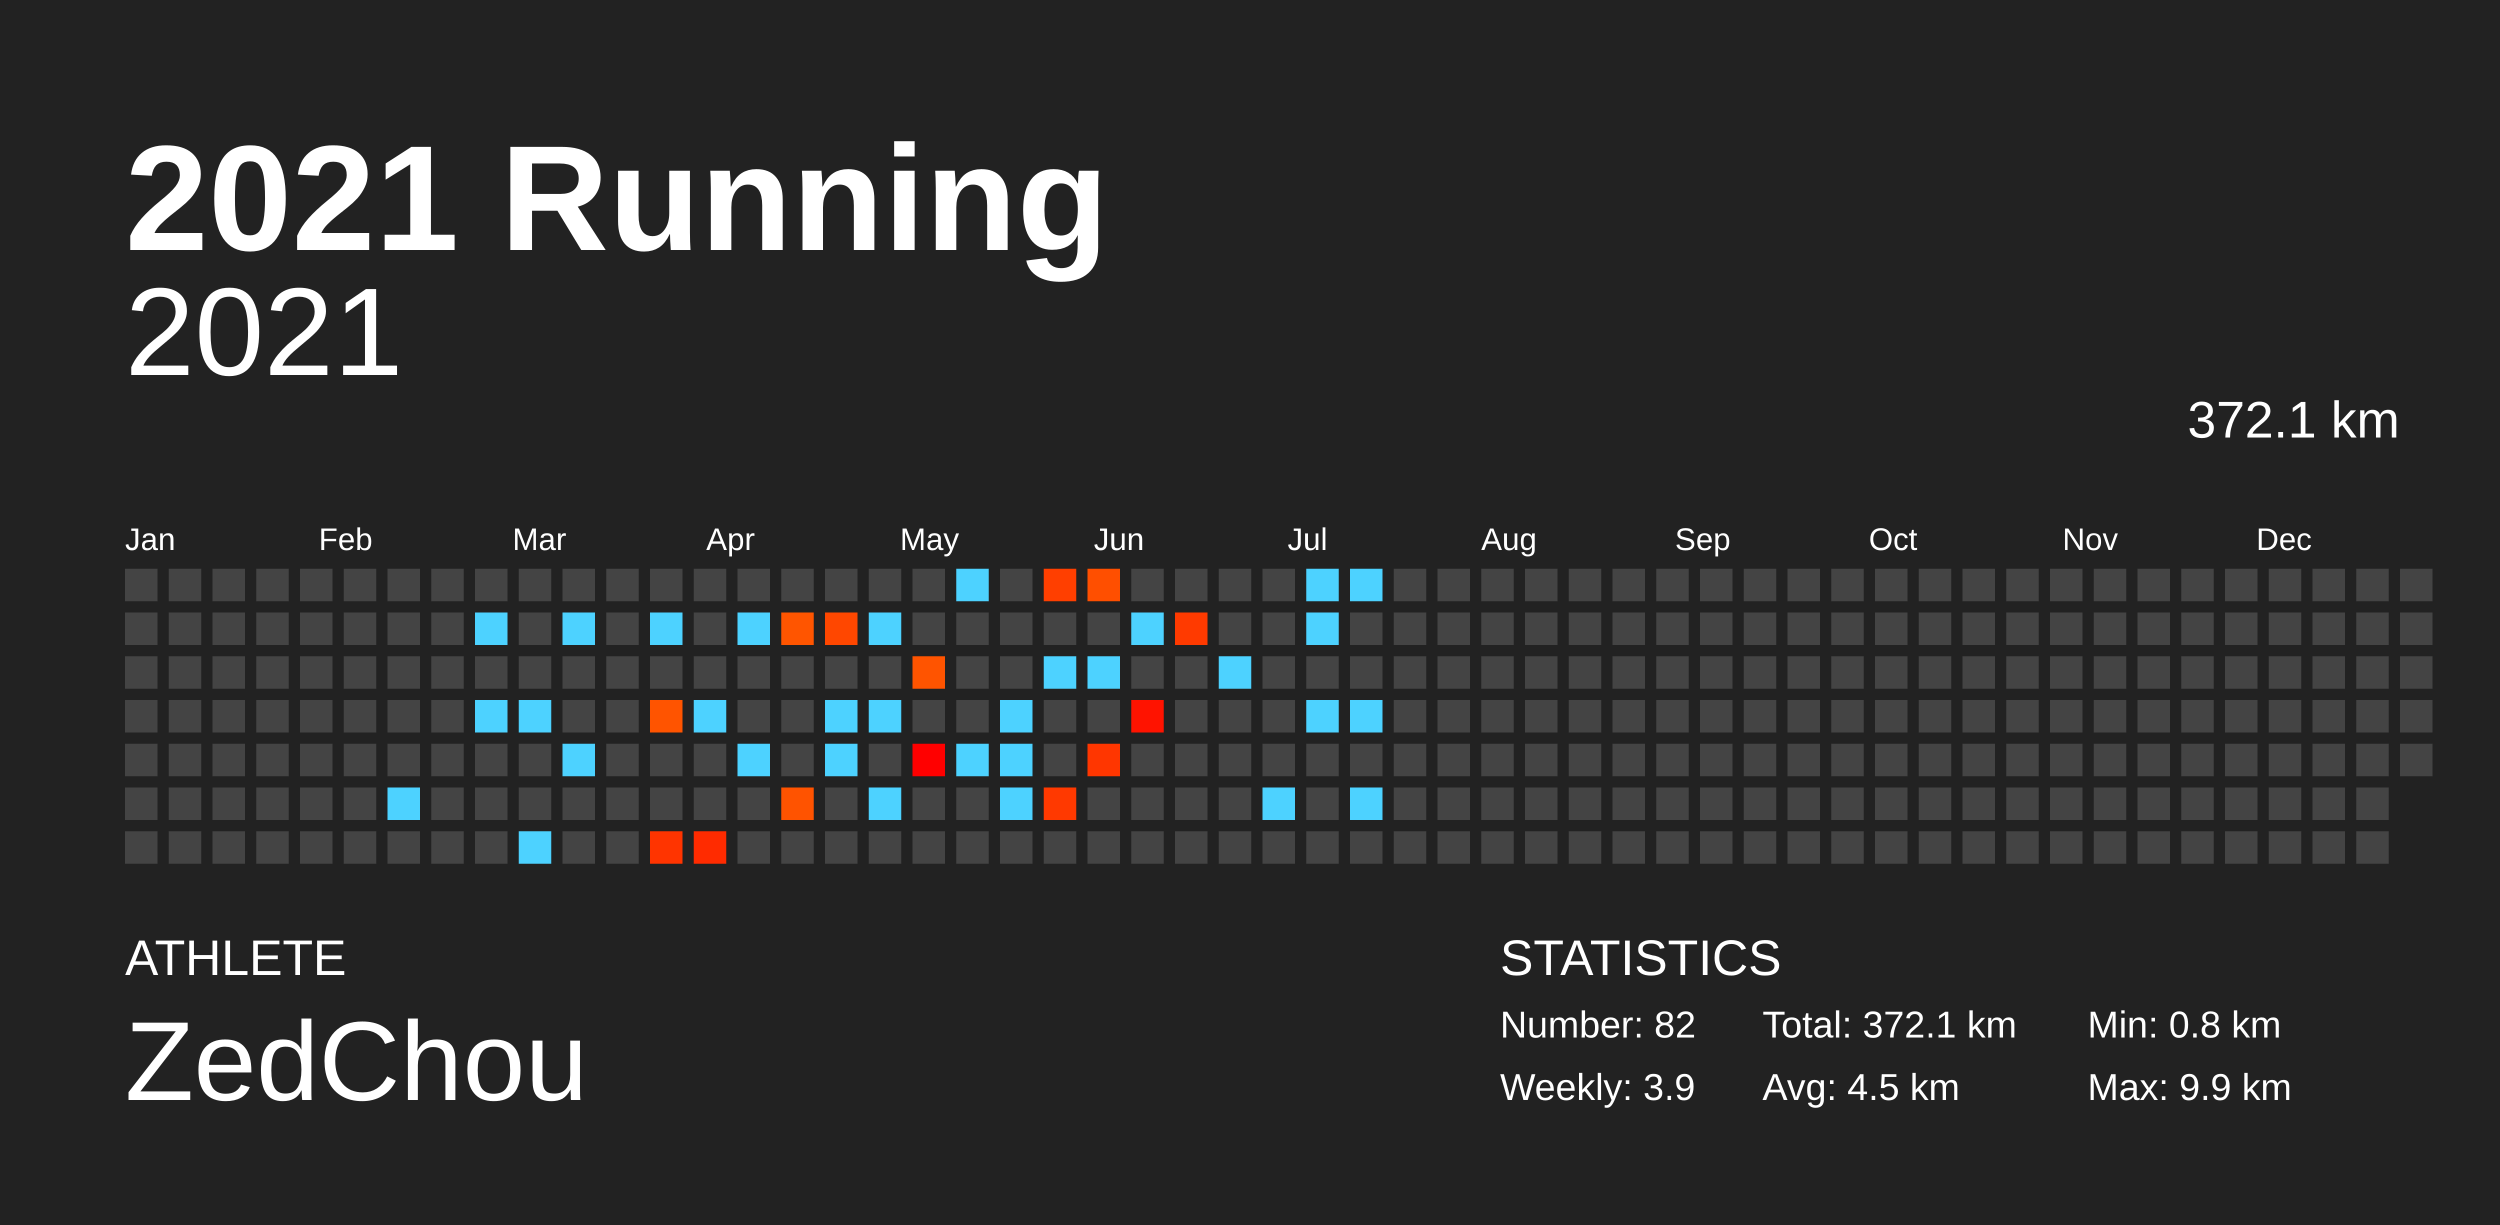
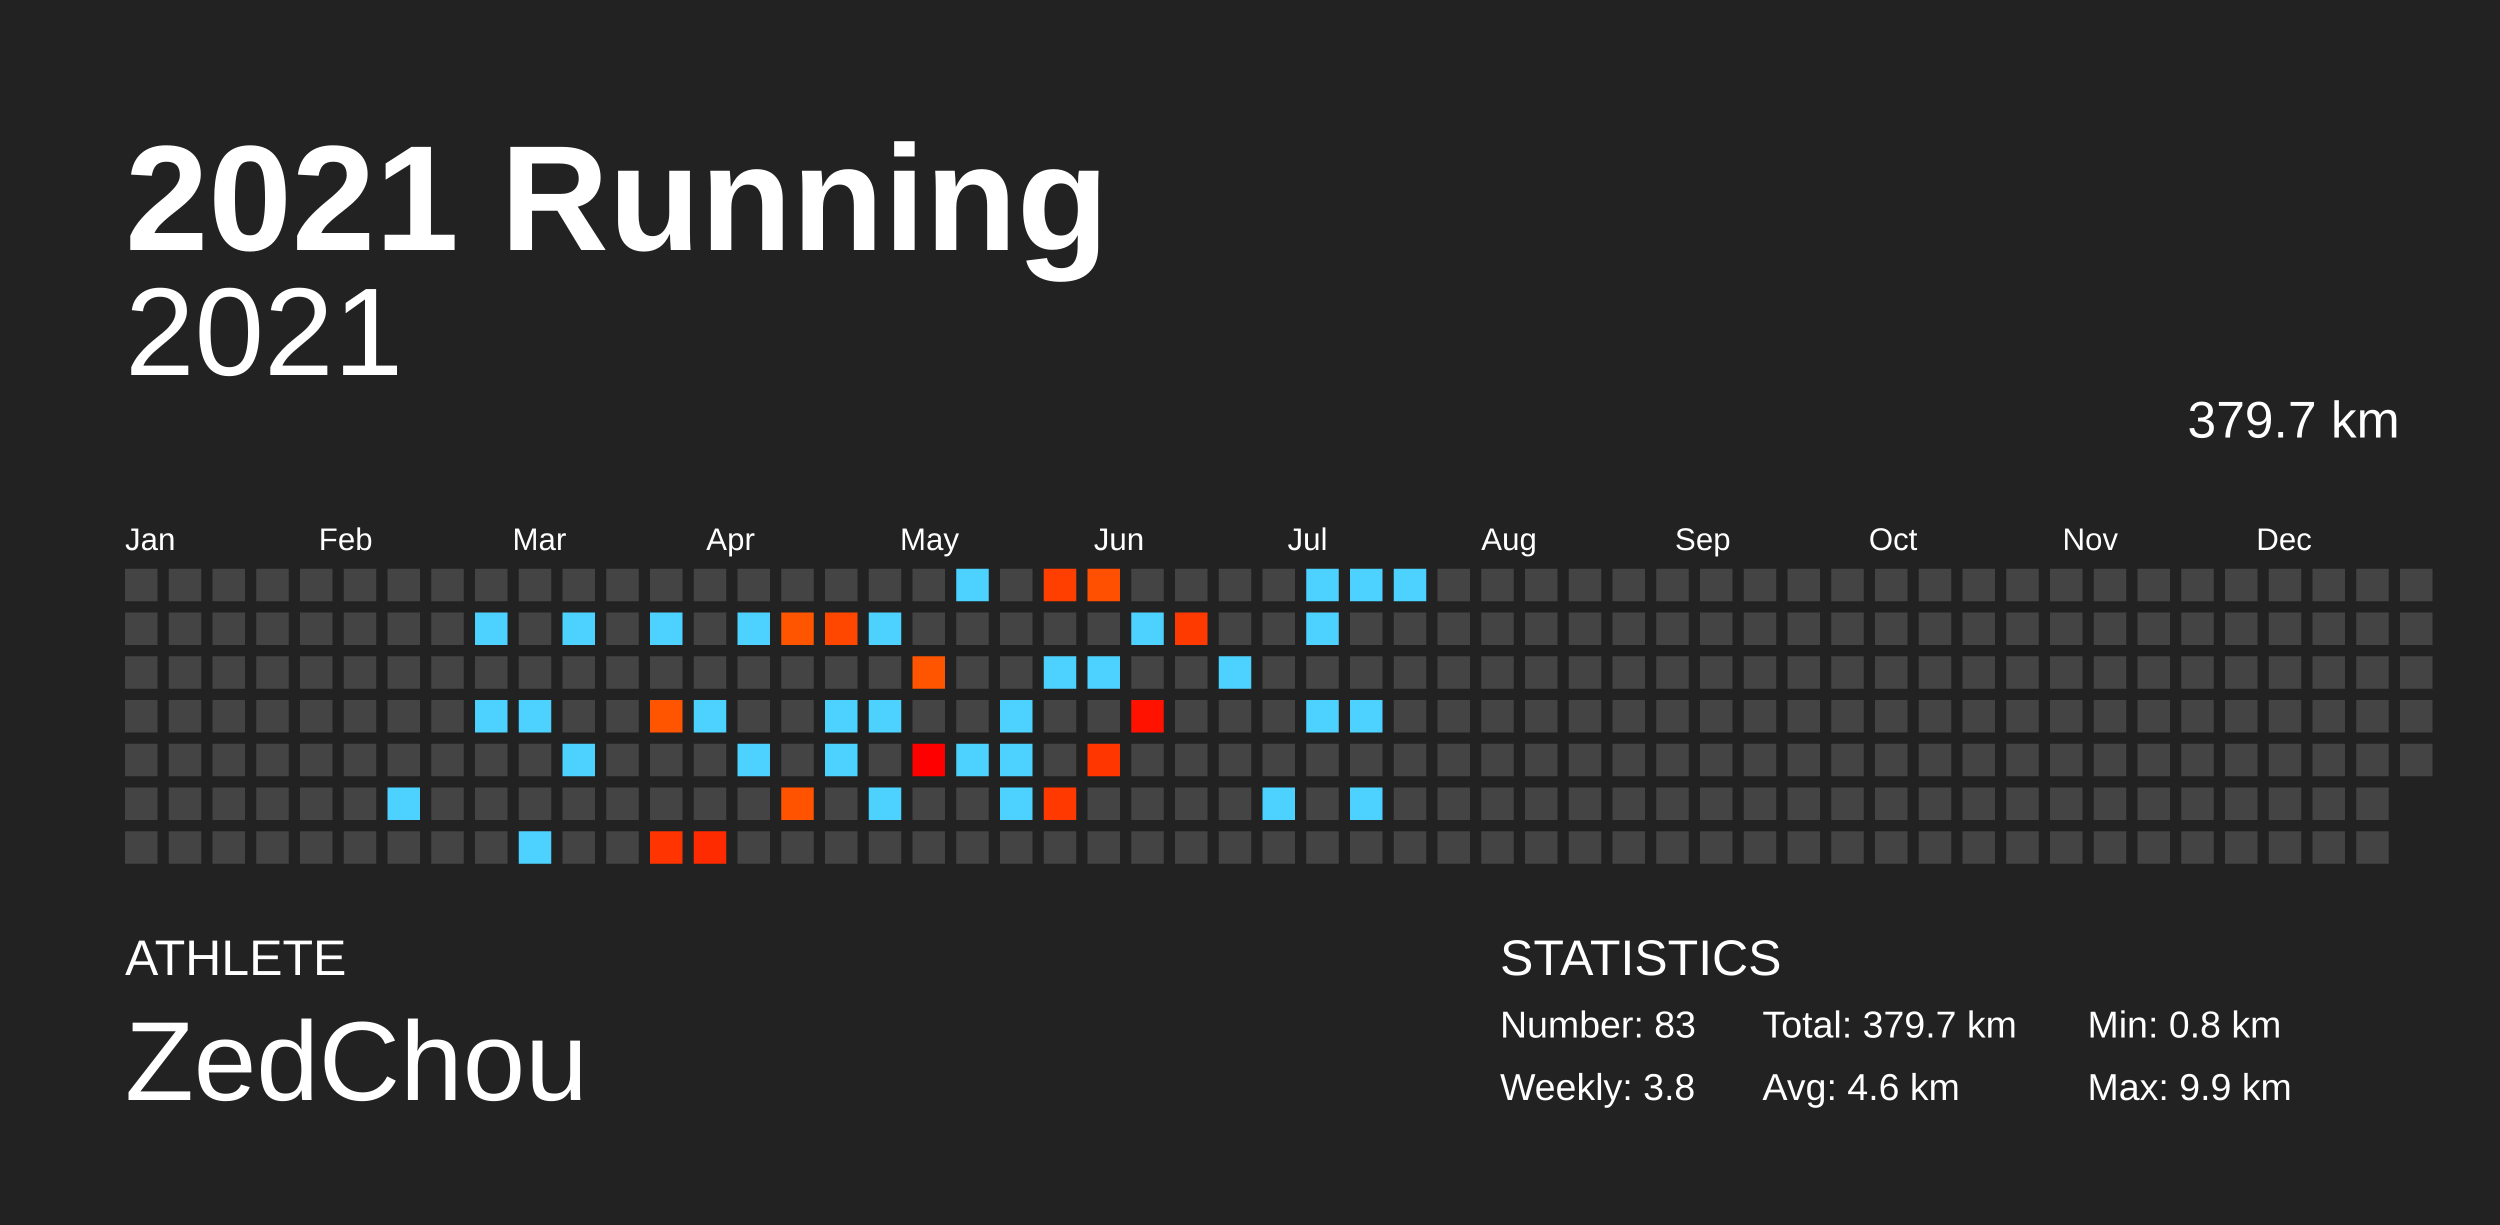
<svg xmlns="http://www.w3.org/2000/svg" baseProfile="full" height="98mm" version="1.1" viewBox="0,0,200,98" width="200mm">
  <defs />
  <rect fill="#222222" height="98" width="200" x="0" y="0" />
  <text fill="#FFFFFF" style="font-size:12px; font-family:Arial; font-weight:bold;" x="10" y="20">2021 Running</text>
  <text fill="#FFFFFF" style="font-size:4px; font-family:Arial" x="10" y="78">ATHLETE</text>
  <text fill="#FFFFFF" style="font-size:9px; font-family:Arial" x="10" y="88">ZedChou</text>
  <text fill="#FFFFFF" style="font-size:4px; font-family:Arial" x="120" y="78">STATISTICS</text>
-   <text fill="#FFFFFF" style="font-size:3px; font-family:Arial" x="120" y="83">Number: 82</text>
-   <text fill="#FFFFFF" style="font-size:3px; font-family:Arial" x="120" y="88">Weekly: 3.9</text>
-   <text fill="#FFFFFF" style="font-size:3px; font-family:Arial" x="141" y="83">Total: 372.1 km</text>
-   <text fill="#FFFFFF" style="font-size:3px; font-family:Arial" x="141" y="88">Avg: 4.5 km</text>
+   <text fill="#FFFFFF" style="font-size:3px; font-family:Arial" x="120" y="83">Number: 83</text>
+   <text fill="#FFFFFF" style="font-size:3px; font-family:Arial" x="120" y="88">Weekly: 3.8</text>
+   <text fill="#FFFFFF" style="font-size:3px; font-family:Arial" x="141" y="83">Total: 379.7 km</text>
+   <text fill="#FFFFFF" style="font-size:3px; font-family:Arial" x="141" y="88">Avg: 4.6 km</text>
  <text fill="#FFFFFF" style="font-size:3px; font-family:Arial" x="167" y="83">Min: 0.8 km</text>
  <text fill="#FFFFFF" style="font-size:3px; font-family:Arial" x="167" y="88">Max: 9.9 km</text>
  <text alignment-baseline="hanging" fill="#FFFFFF" style="font-size:10.0px; font-family:Arial;" x="10" y="30">2021</text>
-   <text alignment-baseline="hanging" fill="#FFFFFF" style="font-size:4.125px; font-family:Arial;" x="175" y="35">372.1 km</text>
+   <text alignment-baseline="hanging" fill="#FFFFFF" style="font-size:4.125px; font-family:Arial;" x="175" y="35">379.7 km</text>
  <text fill="#FFFFFF" style="font-size:2.5px; font-family:Arial" x="10.0" y="44">Jan</text>
  <text fill="#FFFFFF" style="font-size:2.5px; font-family:Arial" x="25.5" y="44">Feb</text>
  <text fill="#FFFFFF" style="font-size:2.5px; font-family:Arial" x="41.0" y="44">Mar</text>
  <text fill="#FFFFFF" style="font-size:2.5px; font-family:Arial" x="56.5" y="44">Apr</text>
  <text fill="#FFFFFF" style="font-size:2.5px; font-family:Arial" x="72.0" y="44">May</text>
  <text fill="#FFFFFF" style="font-size:2.5px; font-family:Arial" x="87.5" y="44">Jun</text>
  <text fill="#FFFFFF" style="font-size:2.5px; font-family:Arial" x="103.0" y="44">Jul</text>
  <text fill="#FFFFFF" style="font-size:2.5px; font-family:Arial" x="118.5" y="44">Aug</text>
  <text fill="#FFFFFF" style="font-size:2.5px; font-family:Arial" x="134.0" y="44">Sep</text>
  <text fill="#FFFFFF" style="font-size:2.5px; font-family:Arial" x="149.5" y="44">Oct</text>
  <text fill="#FFFFFF" style="font-size:2.5px; font-family:Arial" x="165.0" y="44">Nov</text>
  <text fill="#FFFFFF" style="font-size:2.5px; font-family:Arial" x="180.5" y="44">Dec</text>
  <rect fill="#444444" height="2.6" width="2.6" x="10.0" y="45.5" />
  <rect fill="#444444" height="2.6" width="2.6" x="10.0" y="49.0" />
  <rect fill="#444444" height="2.6" width="2.6" x="10.0" y="52.5" />
  <rect fill="#444444" height="2.6" width="2.6" x="10.0" y="56.0" />
  <rect fill="#444444" height="2.6" width="2.6" x="10.0" y="59.5" />
  <rect fill="#444444" height="2.6" width="2.6" x="10.0" y="63.0" />
  <rect fill="#444444" height="2.6" width="2.6" x="10.0" y="66.5" />
  <rect fill="#444444" height="2.6" width="2.6" x="13.5" y="45.5" />
  <rect fill="#444444" height="2.6" width="2.6" x="13.5" y="49.0" />
  <rect fill="#444444" height="2.6" width="2.6" x="13.5" y="52.5" />
  <rect fill="#444444" height="2.6" width="2.6" x="13.5" y="56.0" />
  <rect fill="#444444" height="2.6" width="2.6" x="13.5" y="59.5" />
  <rect fill="#444444" height="2.6" width="2.6" x="13.5" y="63.0" />
  <rect fill="#444444" height="2.6" width="2.6" x="13.5" y="66.5" />
  <rect fill="#444444" height="2.6" width="2.6" x="17.0" y="45.5" />
  <rect fill="#444444" height="2.6" width="2.6" x="17.0" y="49.0" />
  <rect fill="#444444" height="2.6" width="2.6" x="17.0" y="52.5" />
  <rect fill="#444444" height="2.6" width="2.6" x="17.0" y="56.0" />
  <rect fill="#444444" height="2.6" width="2.6" x="17.0" y="59.5" />
  <rect fill="#444444" height="2.6" width="2.6" x="17.0" y="63.0" />
  <rect fill="#444444" height="2.6" width="2.6" x="17.0" y="66.5" />
  <rect fill="#444444" height="2.6" width="2.6" x="20.5" y="45.5" />
  <rect fill="#444444" height="2.6" width="2.6" x="20.5" y="49.0" />
  <rect fill="#444444" height="2.6" width="2.6" x="20.5" y="52.5" />
  <rect fill="#444444" height="2.6" width="2.6" x="20.5" y="56.0" />
  <rect fill="#444444" height="2.6" width="2.6" x="20.5" y="59.5" />
  <rect fill="#444444" height="2.6" width="2.6" x="20.5" y="63.0" />
  <rect fill="#444444" height="2.6" width="2.6" x="20.5" y="66.5" />
  <rect fill="#444444" height="2.6" width="2.6" x="24.0" y="45.5" />
  <rect fill="#444444" height="2.6" width="2.6" x="24.0" y="49.0" />
  <rect fill="#444444" height="2.6" width="2.6" x="24.0" y="52.5" />
  <rect fill="#444444" height="2.6" width="2.6" x="24.0" y="56.0" />
  <rect fill="#444444" height="2.6" width="2.6" x="24.0" y="59.5" />
  <rect fill="#444444" height="2.6" width="2.6" x="24.0" y="63.0" />
  <rect fill="#444444" height="2.6" width="2.6" x="24.0" y="66.5" />
  <rect fill="#444444" height="2.6" width="2.6" x="27.5" y="45.5" />
  <rect fill="#444444" height="2.6" width="2.6" x="27.5" y="49.0" />
  <rect fill="#444444" height="2.6" width="2.6" x="27.5" y="52.5" />
  <rect fill="#444444" height="2.6" width="2.6" x="27.5" y="56.0" />
  <rect fill="#444444" height="2.6" width="2.6" x="27.5" y="59.5" />
  <rect fill="#444444" height="2.6" width="2.6" x="27.5" y="63.0" />
  <rect fill="#444444" height="2.6" width="2.6" x="27.5" y="66.5" />
  <rect fill="#444444" height="2.6" width="2.6" x="31.0" y="45.5" />
  <rect fill="#444444" height="2.6" width="2.6" x="31.0" y="49.0" />
  <rect fill="#444444" height="2.6" width="2.6" x="31.0" y="52.5" />
  <rect fill="#444444" height="2.6" width="2.6" x="31.0" y="56.0" />
  <rect fill="#444444" height="2.6" width="2.6" x="31.0" y="59.5" />
  <rect fill="#4dd2ff" height="2.6" width="2.6" x="31.0" y="63.0" />
  <rect fill="#444444" height="2.6" width="2.6" x="31.0" y="66.5" />
  <rect fill="#444444" height="2.6" width="2.6" x="34.5" y="45.5" />
  <rect fill="#444444" height="2.6" width="2.6" x="34.5" y="49.0" />
  <rect fill="#444444" height="2.6" width="2.6" x="34.5" y="52.5" />
  <rect fill="#444444" height="2.6" width="2.6" x="34.5" y="56.0" />
  <rect fill="#444444" height="2.6" width="2.6" x="34.5" y="59.5" />
  <rect fill="#444444" height="2.6" width="2.6" x="34.5" y="63.0" />
  <rect fill="#444444" height="2.6" width="2.6" x="34.5" y="66.5" />
  <rect fill="#444444" height="2.6" width="2.6" x="38.0" y="45.5" />
  <rect fill="#4dd2ff" height="2.6" width="2.6" x="38.0" y="49.0" />
  <rect fill="#444444" height="2.6" width="2.6" x="38.0" y="52.5" />
  <rect fill="#4dd2ff" height="2.6" width="2.6" x="38.0" y="56.0" />
  <rect fill="#444444" height="2.6" width="2.6" x="38.0" y="59.5" />
  <rect fill="#444444" height="2.6" width="2.6" x="38.0" y="63.0" />
  <rect fill="#444444" height="2.6" width="2.6" x="38.0" y="66.5" />
  <rect fill="#444444" height="2.6" width="2.6" x="41.5" y="45.5" />
  <rect fill="#444444" height="2.6" width="2.6" x="41.5" y="49.0" />
  <rect fill="#444444" height="2.6" width="2.6" x="41.5" y="52.5" />
  <rect fill="#4dd2ff" height="2.6" width="2.6" x="41.5" y="56.0" />
  <rect fill="#444444" height="2.6" width="2.6" x="41.5" y="59.5" />
  <rect fill="#444444" height="2.6" width="2.6" x="41.5" y="63.0" />
  <rect fill="#4dd2ff" height="2.6" width="2.6" x="41.5" y="66.5" />
  <rect fill="#444444" height="2.6" width="2.6" x="45.0" y="45.5" />
  <rect fill="#4dd2ff" height="2.6" width="2.6" x="45.0" y="49.0" />
  <rect fill="#444444" height="2.6" width="2.6" x="45.0" y="52.5" />
  <rect fill="#444444" height="2.6" width="2.6" x="45.0" y="56.0" />
  <rect fill="#4dd2ff" height="2.6" width="2.6" x="45.0" y="59.5" />
  <rect fill="#444444" height="2.6" width="2.6" x="45.0" y="63.0" />
  <rect fill="#444444" height="2.6" width="2.6" x="45.0" y="66.5" />
  <rect fill="#444444" height="2.6" width="2.6" x="48.5" y="45.5" />
  <rect fill="#444444" height="2.6" width="2.6" x="48.5" y="49.0" />
  <rect fill="#444444" height="2.6" width="2.6" x="48.5" y="52.5" />
  <rect fill="#444444" height="2.6" width="2.6" x="48.5" y="56.0" />
  <rect fill="#444444" height="2.6" width="2.6" x="48.5" y="59.5" />
  <rect fill="#444444" height="2.6" width="2.6" x="48.5" y="63.0" />
  <rect fill="#444444" height="2.6" width="2.6" x="48.5" y="66.5" />
  <rect fill="#444444" height="2.6" width="2.6" x="52.0" y="45.5" />
  <rect fill="#4dd2ff" height="2.6" width="2.6" x="52.0" y="49.0" />
  <rect fill="#444444" height="2.6" width="2.6" x="52.0" y="52.5" />
  <rect fill="#ff5400" height="2.6" width="2.6" x="52.0" y="56.0" />
  <rect fill="#444444" height="2.6" width="2.6" x="52.0" y="59.5" />
  <rect fill="#444444" height="2.6" width="2.6" x="52.0" y="63.0" />
  <rect fill="#ff3400" height="2.6" width="2.6" x="52.0" y="66.5" />
  <rect fill="#444444" height="2.6" width="2.6" x="55.5" y="45.5" />
  <rect fill="#444444" height="2.6" width="2.6" x="55.5" y="49.0" />
  <rect fill="#444444" height="2.6" width="2.6" x="55.5" y="52.5" />
  <rect fill="#4dd2ff" height="2.6" width="2.6" x="55.5" y="56.0" />
  <rect fill="#444444" height="2.6" width="2.6" x="55.5" y="59.5" />
  <rect fill="#444444" height="2.6" width="2.6" x="55.5" y="63.0" />
  <rect fill="#ff2b00" height="2.6" width="2.6" x="55.5" y="66.5" />
  <rect fill="#444444" height="2.6" width="2.6" x="59.0" y="45.5" />
  <rect fill="#4dd2ff" height="2.6" width="2.6" x="59.0" y="49.0" />
  <rect fill="#444444" height="2.6" width="2.6" x="59.0" y="52.5" />
  <rect fill="#444444" height="2.6" width="2.6" x="59.0" y="56.0" />
  <rect fill="#4dd2ff" height="2.6" width="2.6" x="59.0" y="59.5" />
  <rect fill="#444444" height="2.6" width="2.6" x="59.0" y="63.0" />
  <rect fill="#444444" height="2.6" width="2.6" x="59.0" y="66.5" />
  <rect fill="#444444" height="2.6" width="2.6" x="62.5" y="45.5" />
  <rect fill="#ff5500" height="2.6" width="2.6" x="62.5" y="49.0" />
  <rect fill="#444444" height="2.6" width="2.6" x="62.5" y="52.5" />
  <rect fill="#444444" height="2.6" width="2.6" x="62.5" y="56.0" />
  <rect fill="#444444" height="2.6" width="2.6" x="62.5" y="59.5" />
  <rect fill="#ff5300" height="2.6" width="2.6" x="62.5" y="63.0" />
  <rect fill="#444444" height="2.6" width="2.6" x="62.5" y="66.5" />
  <rect fill="#444444" height="2.6" width="2.6" x="66.0" y="45.5" />
  <rect fill="#ff4700" height="2.6" width="2.6" x="66.0" y="49.0" />
  <rect fill="#444444" height="2.6" width="2.6" x="66.0" y="52.5" />
  <rect fill="#4dd2ff" height="2.6" width="2.6" x="66.0" y="56.0" />
  <rect fill="#4dd2ff" height="2.6" width="2.6" x="66.0" y="59.5" />
  <rect fill="#444444" height="2.6" width="2.6" x="66.0" y="63.0" />
  <rect fill="#444444" height="2.6" width="2.6" x="66.0" y="66.5" />
  <rect fill="#444444" height="2.6" width="2.6" x="69.5" y="45.5" />
  <rect fill="#4dd2ff" height="2.6" width="2.6" x="69.5" y="49.0" />
  <rect fill="#444444" height="2.6" width="2.6" x="69.5" y="52.5" />
  <rect fill="#4dd2ff" height="2.6" width="2.6" x="69.5" y="56.0" />
  <rect fill="#444444" height="2.6" width="2.6" x="69.5" y="59.5" />
  <rect fill="#4dd2ff" height="2.6" width="2.6" x="69.5" y="63.0" />
  <rect fill="#444444" height="2.6" width="2.6" x="69.5" y="66.5" />
  <rect fill="#444444" height="2.6" width="2.6" x="73.0" y="45.5" />
  <rect fill="#444444" height="2.6" width="2.6" x="73.0" y="49.0" />
  <rect fill="#ff5400" height="2.6" width="2.6" x="73.0" y="52.5" />
  <rect fill="#444444" height="2.6" width="2.6" x="73.0" y="56.0" />
  <rect fill="#ff0000" height="2.6" width="2.6" x="73.0" y="59.5" />
  <rect fill="#444444" height="2.6" width="2.6" x="73.0" y="63.0" />
  <rect fill="#444444" height="2.6" width="2.6" x="73.0" y="66.5" />
  <rect fill="#4dd2ff" height="2.6" width="2.6" x="76.5" y="45.5" />
  <rect fill="#444444" height="2.6" width="2.6" x="76.5" y="49.0" />
  <rect fill="#444444" height="2.6" width="2.6" x="76.5" y="52.5" />
  <rect fill="#444444" height="2.6" width="2.6" x="76.5" y="56.0" />
  <rect fill="#4dd2ff" height="2.6" width="2.6" x="76.5" y="59.5" />
  <rect fill="#444444" height="2.6" width="2.6" x="76.5" y="63.0" />
  <rect fill="#444444" height="2.6" width="2.6" x="76.5" y="66.5" />
  <rect fill="#444444" height="2.6" width="2.6" x="80.0" y="45.5" />
  <rect fill="#444444" height="2.6" width="2.6" x="80.0" y="49.0" />
  <rect fill="#444444" height="2.6" width="2.6" x="80.0" y="52.5" />
  <rect fill="#4dd2ff" height="2.6" width="2.6" x="80.0" y="56.0" />
  <rect fill="#4dd2ff" height="2.6" width="2.6" x="80.0" y="59.5" />
  <rect fill="#4dd2ff" height="2.6" width="2.6" x="80.0" y="63.0" />
  <rect fill="#444444" height="2.6" width="2.6" x="80.0" y="66.5" />
  <rect fill="#ff3f00" height="2.6" width="2.6" x="83.5" y="45.5" />
  <rect fill="#444444" height="2.6" width="2.6" x="83.5" y="49.0" />
  <rect fill="#4dd2ff" height="2.6" width="2.6" x="83.5" y="52.5" />
  <rect fill="#444444" height="2.6" width="2.6" x="83.5" y="56.0" />
  <rect fill="#444444" height="2.6" width="2.6" x="83.5" y="59.5" />
  <rect fill="#ff3900" height="2.6" width="2.6" x="83.5" y="63.0" />
  <rect fill="#444444" height="2.6" width="2.6" x="83.5" y="66.5" />
  <rect fill="#ff4f00" height="2.6" width="2.6" x="87.0" y="45.5" />
  <rect fill="#444444" height="2.6" width="2.6" x="87.0" y="49.0" />
  <rect fill="#4dd2ff" height="2.6" width="2.6" x="87.0" y="52.5" />
  <rect fill="#444444" height="2.6" width="2.6" x="87.0" y="56.0" />
  <rect fill="#ff3600" height="2.6" width="2.6" x="87.0" y="59.5" />
  <rect fill="#444444" height="2.6" width="2.6" x="87.0" y="63.0" />
  <rect fill="#444444" height="2.6" width="2.6" x="87.0" y="66.5" />
  <rect fill="#444444" height="2.6" width="2.6" x="90.5" y="45.5" />
  <rect fill="#4dd2ff" height="2.6" width="2.6" x="90.5" y="49.0" />
  <rect fill="#444444" height="2.6" width="2.6" x="90.5" y="52.5" />
  <rect fill="#ff1300" height="2.6" width="2.6" x="90.5" y="56.0" />
  <rect fill="#444444" height="2.6" width="2.6" x="90.5" y="59.5" />
  <rect fill="#444444" height="2.6" width="2.6" x="90.5" y="63.0" />
  <rect fill="#444444" height="2.6" width="2.6" x="90.5" y="66.5" />
  <rect fill="#444444" height="2.6" width="2.6" x="94.0" y="45.5" />
  <rect fill="#ff3a00" height="2.6" width="2.6" x="94.0" y="49.0" />
  <rect fill="#444444" height="2.6" width="2.6" x="94.0" y="52.5" />
  <rect fill="#444444" height="2.6" width="2.6" x="94.0" y="56.0" />
  <rect fill="#444444" height="2.6" width="2.6" x="94.0" y="59.5" />
  <rect fill="#444444" height="2.6" width="2.6" x="94.0" y="63.0" />
  <rect fill="#444444" height="2.6" width="2.6" x="94.0" y="66.5" />
  <rect fill="#444444" height="2.6" width="2.6" x="97.5" y="45.5" />
  <rect fill="#444444" height="2.6" width="2.6" x="97.5" y="49.0" />
  <rect fill="#4dd2ff" height="2.6" width="2.6" x="97.5" y="52.5" />
  <rect fill="#444444" height="2.6" width="2.6" x="97.5" y="56.0" />
  <rect fill="#444444" height="2.6" width="2.6" x="97.5" y="59.5" />
  <rect fill="#444444" height="2.6" width="2.6" x="97.5" y="63.0" />
  <rect fill="#444444" height="2.6" width="2.6" x="97.5" y="66.5" />
  <rect fill="#444444" height="2.6" width="2.6" x="101.0" y="45.5" />
  <rect fill="#444444" height="2.6" width="2.6" x="101.0" y="49.0" />
  <rect fill="#444444" height="2.6" width="2.6" x="101.0" y="52.5" />
  <rect fill="#444444" height="2.6" width="2.6" x="101.0" y="56.0" />
  <rect fill="#444444" height="2.6" width="2.6" x="101.0" y="59.5" />
  <rect fill="#4dd2ff" height="2.6" width="2.6" x="101.0" y="63.0" />
  <rect fill="#444444" height="2.6" width="2.6" x="101.0" y="66.5" />
  <rect fill="#4dd2ff" height="2.6" width="2.6" x="104.5" y="45.5" />
  <rect fill="#4dd2ff" height="2.6" width="2.6" x="104.5" y="49.0" />
  <rect fill="#444444" height="2.6" width="2.6" x="104.5" y="52.5" />
  <rect fill="#4dd2ff" height="2.6" width="2.6" x="104.5" y="56.0" />
  <rect fill="#444444" height="2.6" width="2.6" x="104.5" y="59.5" />
  <rect fill="#444444" height="2.6" width="2.6" x="104.5" y="63.0" />
  <rect fill="#444444" height="2.6" width="2.6" x="104.5" y="66.5" />
  <rect fill="#4dd2ff" height="2.6" width="2.6" x="108.0" y="45.5" />
  <rect fill="#444444" height="2.6" width="2.6" x="108.0" y="49.0" />
  <rect fill="#444444" height="2.6" width="2.6" x="108.0" y="52.5" />
  <rect fill="#4dd2ff" height="2.6" width="2.6" x="108.0" y="56.0" />
  <rect fill="#444444" height="2.6" width="2.6" x="108.0" y="59.5" />
  <rect fill="#4dd2ff" height="2.6" width="2.6" x="108.0" y="63.0" />
  <rect fill="#444444" height="2.6" width="2.6" x="108.0" y="66.5" />
-   <rect fill="#444444" height="2.6" width="2.6" x="111.5" y="45.5" />
+   <rect fill="#4dd2ff" height="2.6" width="2.6" x="111.5" y="45.5" />
  <rect fill="#444444" height="2.6" width="2.6" x="111.5" y="49.0" />
  <rect fill="#444444" height="2.6" width="2.6" x="111.5" y="52.5" />
  <rect fill="#444444" height="2.6" width="2.6" x="111.5" y="56.0" />
  <rect fill="#444444" height="2.6" width="2.6" x="111.5" y="59.5" />
  <rect fill="#444444" height="2.6" width="2.6" x="111.5" y="63.0" />
  <rect fill="#444444" height="2.6" width="2.6" x="111.5" y="66.5" />
  <rect fill="#444444" height="2.6" width="2.6" x="115.0" y="45.5" />
  <rect fill="#444444" height="2.6" width="2.6" x="115.0" y="49.0" />
  <rect fill="#444444" height="2.6" width="2.6" x="115.0" y="52.5" />
  <rect fill="#444444" height="2.6" width="2.6" x="115.0" y="56.0" />
  <rect fill="#444444" height="2.6" width="2.6" x="115.0" y="59.5" />
  <rect fill="#444444" height="2.6" width="2.6" x="115.0" y="63.0" />
  <rect fill="#444444" height="2.6" width="2.6" x="115.0" y="66.5" />
  <rect fill="#444444" height="2.6" width="2.6" x="118.5" y="45.5" />
  <rect fill="#444444" height="2.6" width="2.6" x="118.5" y="49.0" />
  <rect fill="#444444" height="2.6" width="2.6" x="118.5" y="52.5" />
  <rect fill="#444444" height="2.6" width="2.6" x="118.5" y="56.0" />
  <rect fill="#444444" height="2.6" width="2.6" x="118.5" y="59.5" />
  <rect fill="#444444" height="2.6" width="2.6" x="118.5" y="63.0" />
  <rect fill="#444444" height="2.6" width="2.6" x="118.5" y="66.5" />
  <rect fill="#444444" height="2.6" width="2.6" x="122.0" y="45.5" />
  <rect fill="#444444" height="2.6" width="2.6" x="122.0" y="49.0" />
  <rect fill="#444444" height="2.6" width="2.6" x="122.0" y="52.5" />
  <rect fill="#444444" height="2.6" width="2.6" x="122.0" y="56.0" />
  <rect fill="#444444" height="2.6" width="2.6" x="122.0" y="59.5" />
  <rect fill="#444444" height="2.6" width="2.6" x="122.0" y="63.0" />
  <rect fill="#444444" height="2.6" width="2.6" x="122.0" y="66.5" />
  <rect fill="#444444" height="2.6" width="2.6" x="125.5" y="45.5" />
  <rect fill="#444444" height="2.6" width="2.6" x="125.5" y="49.0" />
  <rect fill="#444444" height="2.6" width="2.6" x="125.5" y="52.5" />
  <rect fill="#444444" height="2.6" width="2.6" x="125.5" y="56.0" />
  <rect fill="#444444" height="2.6" width="2.6" x="125.5" y="59.5" />
  <rect fill="#444444" height="2.6" width="2.6" x="125.5" y="63.0" />
  <rect fill="#444444" height="2.6" width="2.6" x="125.5" y="66.5" />
  <rect fill="#444444" height="2.6" width="2.6" x="129.0" y="45.5" />
  <rect fill="#444444" height="2.6" width="2.6" x="129.0" y="49.0" />
  <rect fill="#444444" height="2.6" width="2.6" x="129.0" y="52.5" />
  <rect fill="#444444" height="2.6" width="2.6" x="129.0" y="56.0" />
  <rect fill="#444444" height="2.6" width="2.6" x="129.0" y="59.5" />
  <rect fill="#444444" height="2.6" width="2.6" x="129.0" y="63.0" />
  <rect fill="#444444" height="2.6" width="2.6" x="129.0" y="66.5" />
  <rect fill="#444444" height="2.6" width="2.6" x="132.5" y="45.5" />
  <rect fill="#444444" height="2.6" width="2.6" x="132.5" y="49.0" />
  <rect fill="#444444" height="2.6" width="2.6" x="132.5" y="52.5" />
  <rect fill="#444444" height="2.6" width="2.6" x="132.5" y="56.0" />
  <rect fill="#444444" height="2.6" width="2.6" x="132.5" y="59.5" />
  <rect fill="#444444" height="2.6" width="2.6" x="132.5" y="63.0" />
  <rect fill="#444444" height="2.6" width="2.6" x="132.5" y="66.5" />
  <rect fill="#444444" height="2.6" width="2.6" x="136.0" y="45.5" />
  <rect fill="#444444" height="2.6" width="2.6" x="136.0" y="49.0" />
  <rect fill="#444444" height="2.6" width="2.6" x="136.0" y="52.5" />
  <rect fill="#444444" height="2.6" width="2.6" x="136.0" y="56.0" />
  <rect fill="#444444" height="2.6" width="2.6" x="136.0" y="59.5" />
  <rect fill="#444444" height="2.6" width="2.6" x="136.0" y="63.0" />
  <rect fill="#444444" height="2.6" width="2.6" x="136.0" y="66.5" />
  <rect fill="#444444" height="2.6" width="2.6" x="139.5" y="45.5" />
  <rect fill="#444444" height="2.6" width="2.6" x="139.5" y="49.0" />
  <rect fill="#444444" height="2.6" width="2.6" x="139.5" y="52.5" />
  <rect fill="#444444" height="2.6" width="2.6" x="139.5" y="56.0" />
  <rect fill="#444444" height="2.6" width="2.6" x="139.5" y="59.5" />
  <rect fill="#444444" height="2.6" width="2.6" x="139.5" y="63.0" />
  <rect fill="#444444" height="2.6" width="2.6" x="139.5" y="66.5" />
  <rect fill="#444444" height="2.6" width="2.6" x="143.0" y="45.5" />
  <rect fill="#444444" height="2.6" width="2.6" x="143.0" y="49.0" />
  <rect fill="#444444" height="2.6" width="2.6" x="143.0" y="52.5" />
  <rect fill="#444444" height="2.6" width="2.6" x="143.0" y="56.0" />
  <rect fill="#444444" height="2.6" width="2.6" x="143.0" y="59.5" />
  <rect fill="#444444" height="2.6" width="2.6" x="143.0" y="63.0" />
  <rect fill="#444444" height="2.6" width="2.6" x="143.0" y="66.5" />
  <rect fill="#444444" height="2.6" width="2.6" x="146.5" y="45.5" />
  <rect fill="#444444" height="2.6" width="2.6" x="146.5" y="49.0" />
  <rect fill="#444444" height="2.6" width="2.6" x="146.5" y="52.5" />
  <rect fill="#444444" height="2.6" width="2.6" x="146.5" y="56.0" />
  <rect fill="#444444" height="2.6" width="2.6" x="146.5" y="59.5" />
  <rect fill="#444444" height="2.6" width="2.6" x="146.5" y="63.0" />
  <rect fill="#444444" height="2.6" width="2.6" x="146.5" y="66.5" />
  <rect fill="#444444" height="2.6" width="2.6" x="150.0" y="45.5" />
  <rect fill="#444444" height="2.6" width="2.6" x="150.0" y="49.0" />
  <rect fill="#444444" height="2.6" width="2.6" x="150.0" y="52.5" />
  <rect fill="#444444" height="2.6" width="2.6" x="150.0" y="56.0" />
  <rect fill="#444444" height="2.6" width="2.6" x="150.0" y="59.5" />
  <rect fill="#444444" height="2.6" width="2.6" x="150.0" y="63.0" />
  <rect fill="#444444" height="2.6" width="2.6" x="150.0" y="66.5" />
  <rect fill="#444444" height="2.6" width="2.6" x="153.5" y="45.5" />
  <rect fill="#444444" height="2.6" width="2.6" x="153.5" y="49.0" />
  <rect fill="#444444" height="2.6" width="2.6" x="153.5" y="52.5" />
  <rect fill="#444444" height="2.6" width="2.6" x="153.5" y="56.0" />
  <rect fill="#444444" height="2.6" width="2.6" x="153.5" y="59.5" />
  <rect fill="#444444" height="2.6" width="2.6" x="153.5" y="63.0" />
  <rect fill="#444444" height="2.6" width="2.6" x="153.5" y="66.5" />
  <rect fill="#444444" height="2.6" width="2.6" x="157.0" y="45.5" />
  <rect fill="#444444" height="2.6" width="2.6" x="157.0" y="49.0" />
  <rect fill="#444444" height="2.6" width="2.6" x="157.0" y="52.5" />
  <rect fill="#444444" height="2.6" width="2.6" x="157.0" y="56.0" />
  <rect fill="#444444" height="2.6" width="2.6" x="157.0" y="59.5" />
  <rect fill="#444444" height="2.6" width="2.6" x="157.0" y="63.0" />
  <rect fill="#444444" height="2.6" width="2.6" x="157.0" y="66.5" />
  <rect fill="#444444" height="2.6" width="2.6" x="160.5" y="45.5" />
  <rect fill="#444444" height="2.6" width="2.6" x="160.5" y="49.0" />
  <rect fill="#444444" height="2.6" width="2.6" x="160.5" y="52.5" />
  <rect fill="#444444" height="2.6" width="2.6" x="160.5" y="56.0" />
  <rect fill="#444444" height="2.6" width="2.6" x="160.5" y="59.5" />
  <rect fill="#444444" height="2.6" width="2.6" x="160.5" y="63.0" />
  <rect fill="#444444" height="2.6" width="2.6" x="160.5" y="66.5" />
  <rect fill="#444444" height="2.6" width="2.6" x="164.0" y="45.5" />
  <rect fill="#444444" height="2.6" width="2.6" x="164.0" y="49.0" />
  <rect fill="#444444" height="2.6" width="2.6" x="164.0" y="52.5" />
  <rect fill="#444444" height="2.6" width="2.6" x="164.0" y="56.0" />
  <rect fill="#444444" height="2.6" width="2.6" x="164.0" y="59.5" />
  <rect fill="#444444" height="2.6" width="2.6" x="164.0" y="63.0" />
  <rect fill="#444444" height="2.6" width="2.6" x="164.0" y="66.5" />
  <rect fill="#444444" height="2.6" width="2.6" x="167.5" y="45.5" />
  <rect fill="#444444" height="2.6" width="2.6" x="167.5" y="49.0" />
  <rect fill="#444444" height="2.6" width="2.6" x="167.5" y="52.5" />
  <rect fill="#444444" height="2.6" width="2.6" x="167.5" y="56.0" />
  <rect fill="#444444" height="2.6" width="2.6" x="167.5" y="59.5" />
  <rect fill="#444444" height="2.6" width="2.6" x="167.5" y="63.0" />
  <rect fill="#444444" height="2.6" width="2.6" x="167.5" y="66.5" />
  <rect fill="#444444" height="2.6" width="2.6" x="171.0" y="45.5" />
  <rect fill="#444444" height="2.6" width="2.6" x="171.0" y="49.0" />
  <rect fill="#444444" height="2.6" width="2.6" x="171.0" y="52.5" />
  <rect fill="#444444" height="2.6" width="2.6" x="171.0" y="56.0" />
  <rect fill="#444444" height="2.6" width="2.6" x="171.0" y="59.5" />
  <rect fill="#444444" height="2.6" width="2.6" x="171.0" y="63.0" />
  <rect fill="#444444" height="2.6" width="2.6" x="171.0" y="66.5" />
  <rect fill="#444444" height="2.6" width="2.6" x="174.5" y="45.5" />
  <rect fill="#444444" height="2.6" width="2.6" x="174.5" y="49.0" />
  <rect fill="#444444" height="2.6" width="2.6" x="174.5" y="52.5" />
  <rect fill="#444444" height="2.6" width="2.6" x="174.5" y="56.0" />
  <rect fill="#444444" height="2.6" width="2.6" x="174.5" y="59.5" />
  <rect fill="#444444" height="2.6" width="2.6" x="174.5" y="63.0" />
  <rect fill="#444444" height="2.6" width="2.6" x="174.5" y="66.5" />
  <rect fill="#444444" height="2.6" width="2.6" x="178.0" y="45.5" />
  <rect fill="#444444" height="2.6" width="2.6" x="178.0" y="49.0" />
  <rect fill="#444444" height="2.6" width="2.6" x="178.0" y="52.5" />
  <rect fill="#444444" height="2.6" width="2.6" x="178.0" y="56.0" />
  <rect fill="#444444" height="2.6" width="2.6" x="178.0" y="59.5" />
  <rect fill="#444444" height="2.6" width="2.6" x="178.0" y="63.0" />
  <rect fill="#444444" height="2.6" width="2.6" x="178.0" y="66.5" />
  <rect fill="#444444" height="2.6" width="2.6" x="181.5" y="45.5" />
  <rect fill="#444444" height="2.6" width="2.6" x="181.5" y="49.0" />
  <rect fill="#444444" height="2.6" width="2.6" x="181.5" y="52.5" />
  <rect fill="#444444" height="2.6" width="2.6" x="181.5" y="56.0" />
  <rect fill="#444444" height="2.6" width="2.6" x="181.5" y="59.5" />
  <rect fill="#444444" height="2.6" width="2.6" x="181.5" y="63.0" />
  <rect fill="#444444" height="2.6" width="2.6" x="181.5" y="66.5" />
  <rect fill="#444444" height="2.6" width="2.6" x="185.0" y="45.5" />
  <rect fill="#444444" height="2.6" width="2.6" x="185.0" y="49.0" />
  <rect fill="#444444" height="2.6" width="2.6" x="185.0" y="52.5" />
  <rect fill="#444444" height="2.6" width="2.6" x="185.0" y="56.0" />
  <rect fill="#444444" height="2.6" width="2.6" x="185.0" y="59.5" />
  <rect fill="#444444" height="2.6" width="2.6" x="185.0" y="63.0" />
  <rect fill="#444444" height="2.6" width="2.6" x="185.0" y="66.5" />
  <rect fill="#444444" height="2.6" width="2.6" x="188.5" y="45.5" />
  <rect fill="#444444" height="2.6" width="2.6" x="188.5" y="49.0" />
  <rect fill="#444444" height="2.6" width="2.6" x="188.5" y="52.5" />
  <rect fill="#444444" height="2.6" width="2.6" x="188.5" y="56.0" />
  <rect fill="#444444" height="2.6" width="2.6" x="188.5" y="59.5" />
  <rect fill="#444444" height="2.6" width="2.6" x="188.5" y="63.0" />
  <rect fill="#444444" height="2.6" width="2.6" x="188.5" y="66.5" />
  <rect fill="#444444" height="2.6" width="2.6" x="192.0" y="45.5" />
  <rect fill="#444444" height="2.6" width="2.6" x="192.0" y="49.0" />
  <rect fill="#444444" height="2.6" width="2.6" x="192.0" y="52.5" />
  <rect fill="#444444" height="2.6" width="2.6" x="192.0" y="56.0" />
  <rect fill="#444444" height="2.6" width="2.6" x="192.0" y="59.5" />
</svg>
